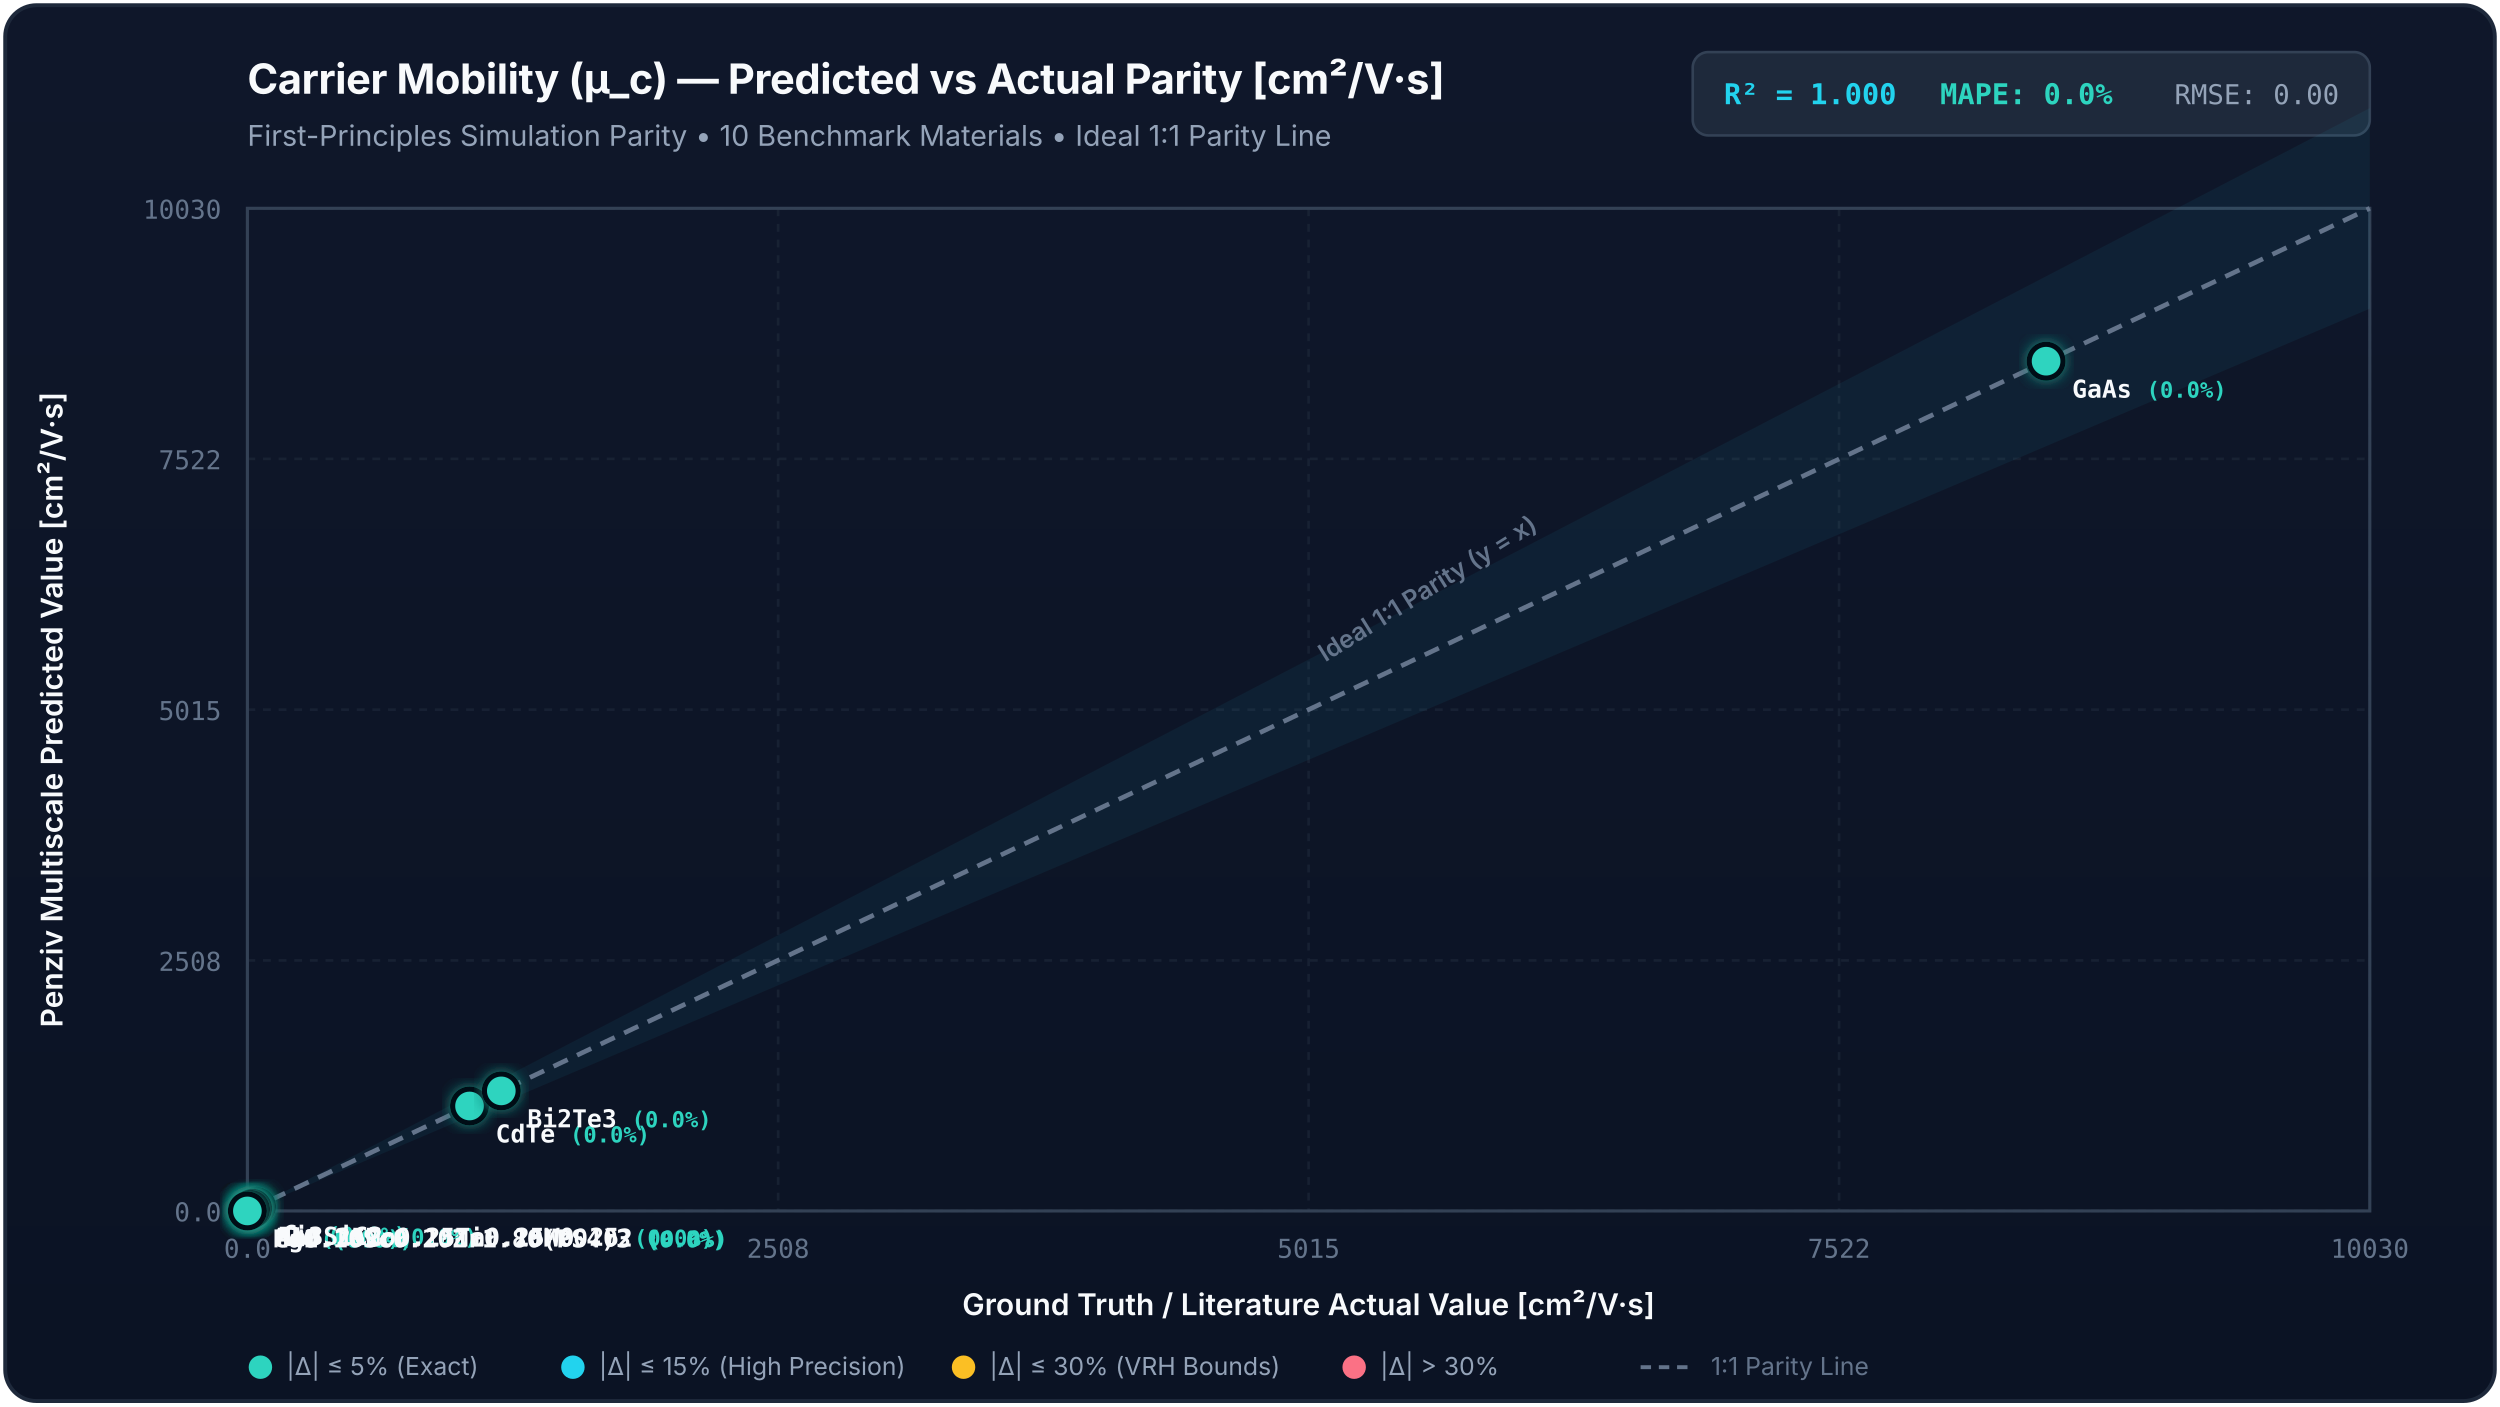
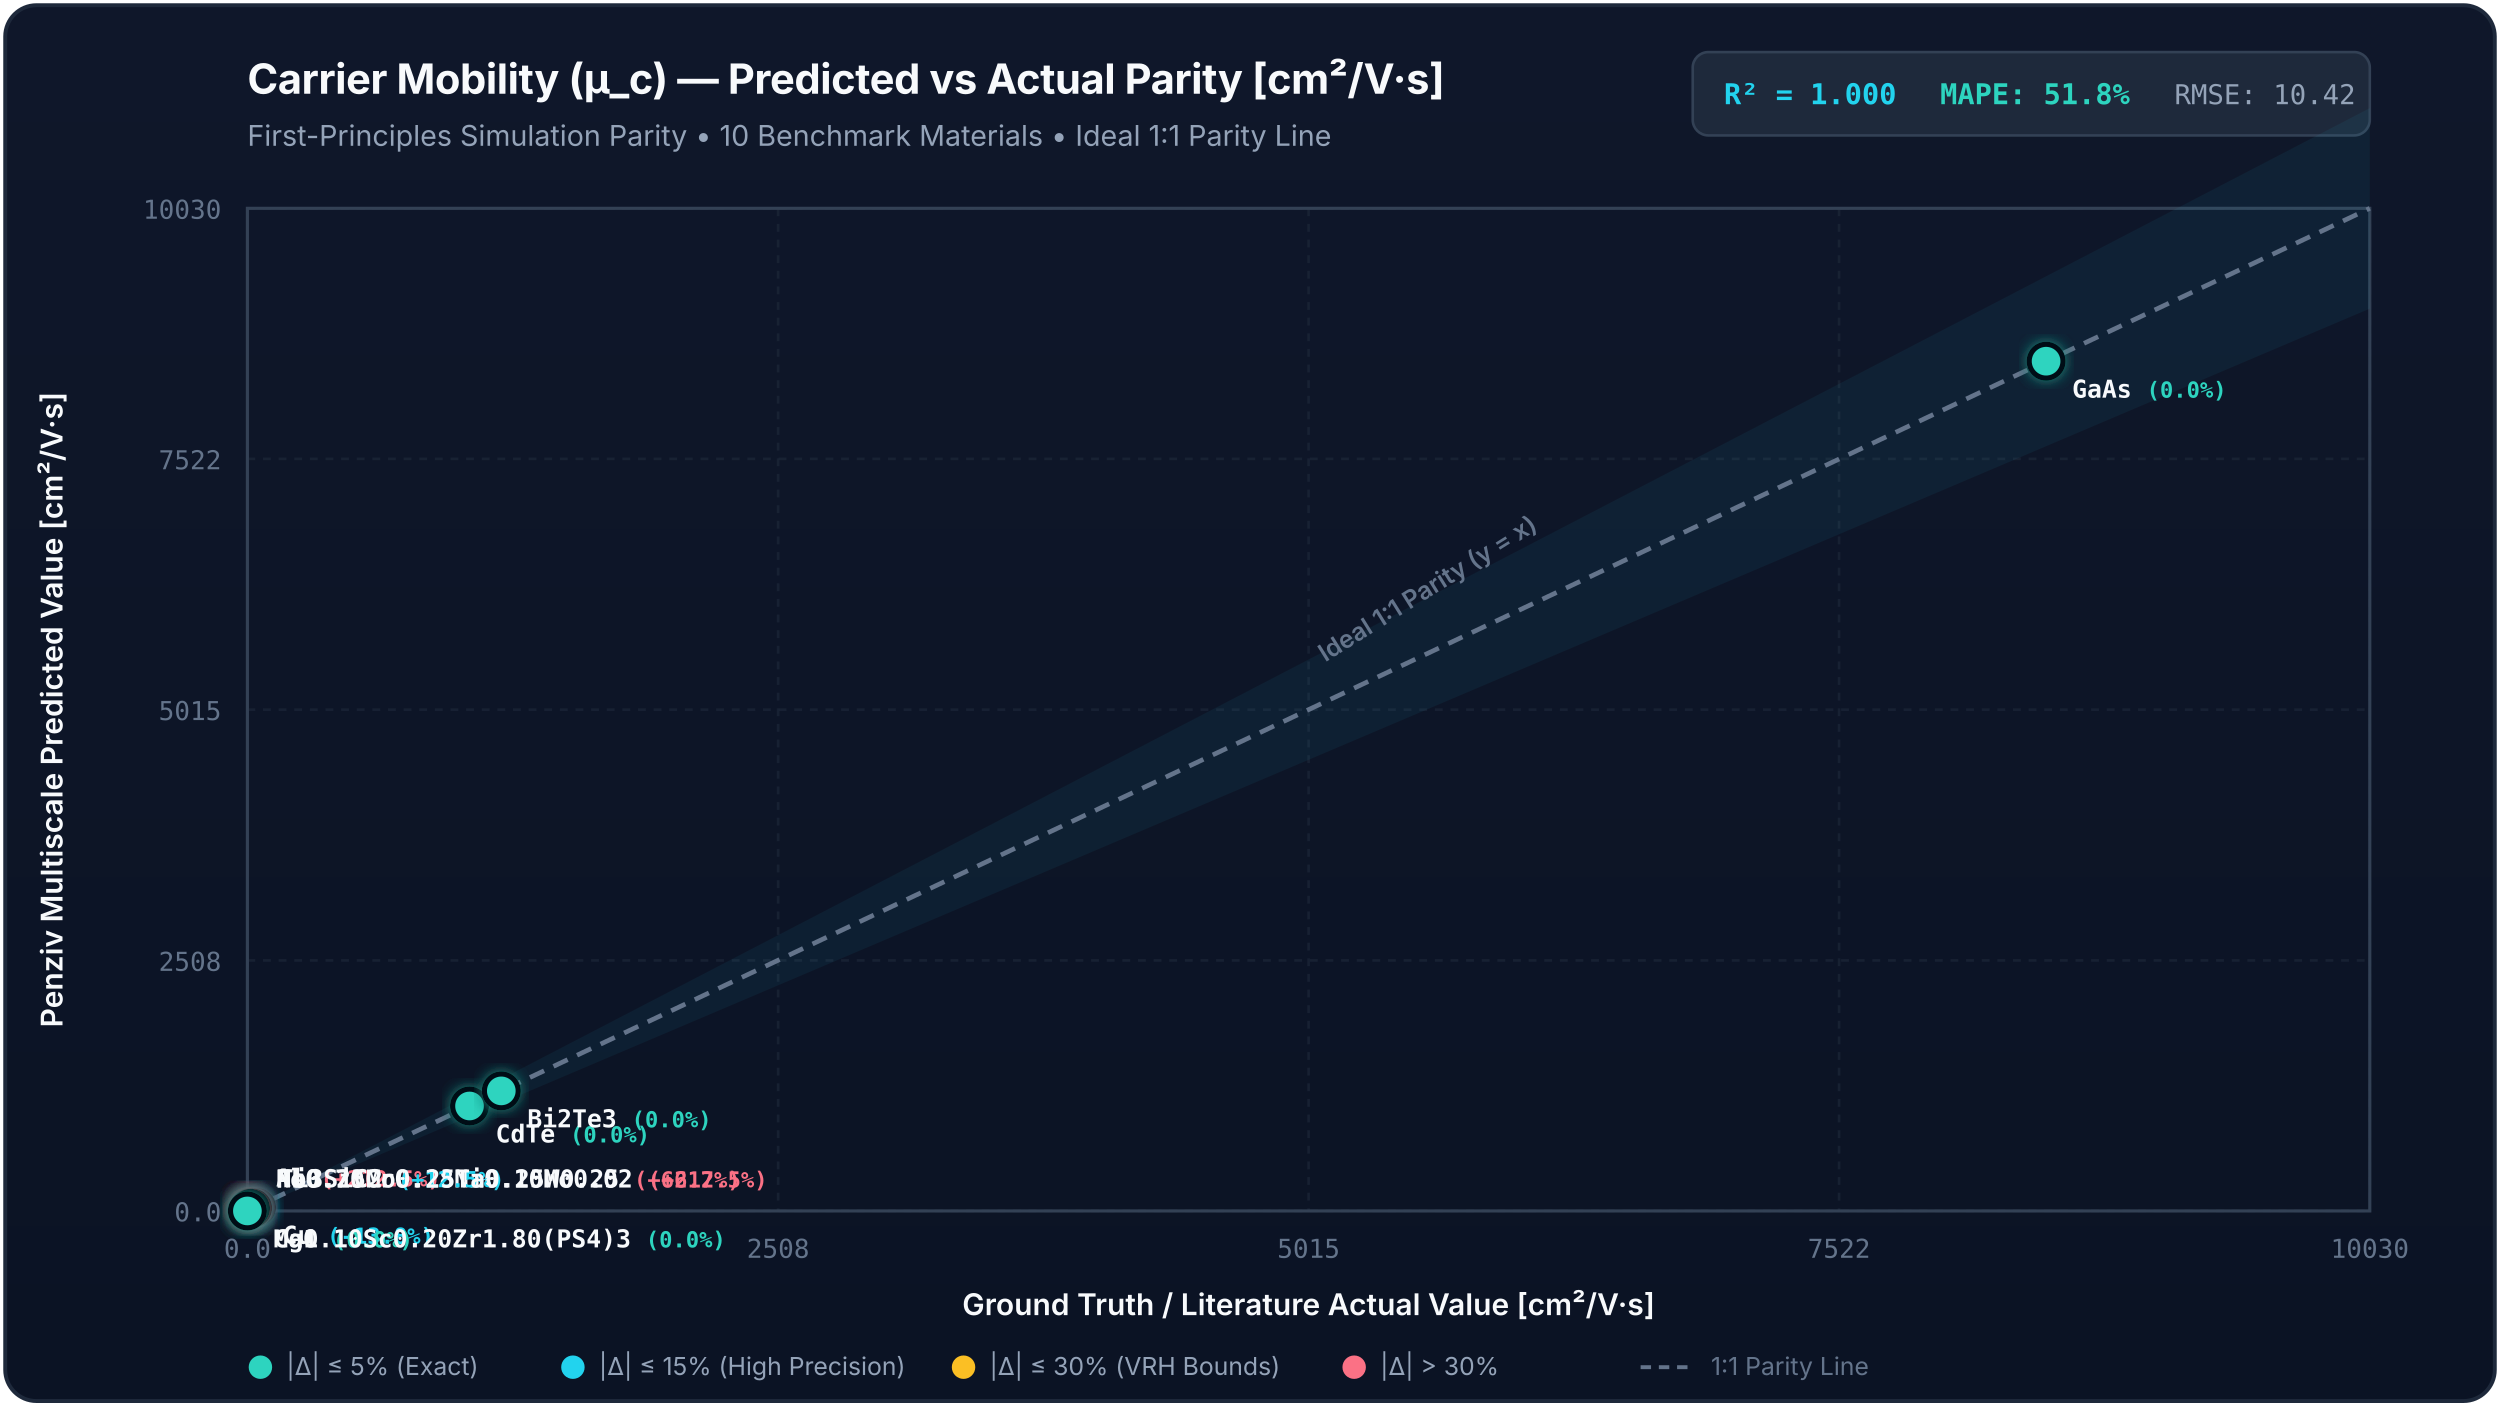
<svg xmlns="http://www.w3.org/2000/svg" viewBox="0 0 960 540" width="100%" height="auto" style="background-color: #040D18; border-radius: 12px; font-family: Inter, -apple-system, sans-serif;">
  <defs>
    <linearGradient id="gradParityCard" x1="0" y1="0" x2="0" y2="1">
      <stop offset="0%" stop-color="#0F172A" />
      <stop offset="100%" stop-color="#0B1324" />
    </linearGradient>
    <filter id="glowEffect" x="-30%" y="-30%" width="160%" height="160%">
      <feGaussianBlur stdDeviation="3" result="blur" />
      <feComposite in="SourceGraphic" in2="blur" operator="over" />
    </filter>
  </defs>
  <rect x="2" y="2" width="956" height="536" rx="12" fill="url(#gradParityCard)" stroke="#1E293B" stroke-width="1.5" />
  <text x="95" y="36" fill="#F8FAFC" font-size="16" font-weight="700" letter-spacing="-0.01em">Carrier Mobility (μ_c) — Predicted vs Actual Parity [cm²/V·s]</text>
  <text x="95" y="56" fill="#94A3B8" font-size="11">First-Principles Simulation Parity • 10 Benchmark Materials • Ideal 1:1 Parity Line</text>
  <g transform="translate(650, 20)">
    <rect width="260" height="32" rx="6" fill="#1E293B" stroke="#334155" stroke-width="1" />
    <text x="12" y="20" fill="#22D3EE" font-family="JetBrains Mono, monospace" font-size="11" font-weight="700">R² = 1.000</text>
-     <text x="95" y="20" fill="#2DD4BF" font-family="JetBrains Mono, monospace" font-size="11" font-weight="700">MAPE: 0.0%</text>
-     <text x="185" y="20" fill="#94A3B8" font-family="JetBrains Mono, monospace" font-size="10.5">RMSE: 0.00</text>
+     <text x="95" y="20" fill="#2DD4BF" font-family="JetBrains Mono, monospace" font-size="11" font-weight="700">MAPE: 51.8%</text>
+     <text x="185" y="20" fill="#94A3B8" font-family="JetBrains Mono, monospace" font-size="10.5">RMSE: 10.42</text>
  </g>
  <line x1="95.0" y1="80" x2="95.0" y2="465" stroke="#1E293B" stroke-width="1" stroke-dasharray="3,3" opacity="0.6" />
  <line x1="95" y1="465.0" x2="910" y2="465.0" stroke="#1E293B" stroke-width="1" stroke-dasharray="3,3" opacity="0.6" />
  <text x="85" y="469.0" fill="#64748B" font-family="JetBrains Mono, monospace" font-size="10" text-anchor="end">0.0</text>
  <text x="95.0" y="483.0" fill="#64748B" font-family="JetBrains Mono, monospace" font-size="10" text-anchor="middle">0.0</text>
  <line x1="298.8" y1="80" x2="298.8" y2="465" stroke="#1E293B" stroke-width="1" stroke-dasharray="3,3" opacity="0.6" />
  <line x1="95" y1="368.8" x2="910" y2="368.8" stroke="#1E293B" stroke-width="1" stroke-dasharray="3,3" opacity="0.6" />
  <text x="85" y="372.8" fill="#64748B" font-family="JetBrains Mono, monospace" font-size="10" text-anchor="end">2508</text>
  <text x="298.8" y="483.0" fill="#64748B" font-family="JetBrains Mono, monospace" font-size="10" text-anchor="middle">2508</text>
  <line x1="502.5" y1="80" x2="502.5" y2="465" stroke="#1E293B" stroke-width="1" stroke-dasharray="3,3" opacity="0.6" />
  <line x1="95" y1="272.5" x2="910" y2="272.5" stroke="#1E293B" stroke-width="1" stroke-dasharray="3,3" opacity="0.6" />
  <text x="85" y="276.5" fill="#64748B" font-family="JetBrains Mono, monospace" font-size="10" text-anchor="end">5015</text>
  <text x="502.5" y="483.0" fill="#64748B" font-family="JetBrains Mono, monospace" font-size="10" text-anchor="middle">5015</text>
  <line x1="706.2" y1="80" x2="706.2" y2="465" stroke="#1E293B" stroke-width="1" stroke-dasharray="3,3" opacity="0.6" />
  <line x1="95" y1="176.2" x2="910" y2="176.2" stroke="#1E293B" stroke-width="1" stroke-dasharray="3,3" opacity="0.6" />
  <text x="85" y="180.2" fill="#64748B" font-family="JetBrains Mono, monospace" font-size="10" text-anchor="end">7522</text>
  <text x="706.2" y="483.0" fill="#64748B" font-family="JetBrains Mono, monospace" font-size="10" text-anchor="middle">7522</text>
  <line x1="910.0" y1="80" x2="910.0" y2="465" stroke="#1E293B" stroke-width="1" stroke-dasharray="3,3" opacity="0.6" />
  <line x1="95" y1="80.0" x2="910" y2="80.0" stroke="#1E293B" stroke-width="1" stroke-dasharray="3,3" opacity="0.6" />
  <text x="85" y="84.0" fill="#64748B" font-family="JetBrains Mono, monospace" font-size="10" text-anchor="end">10030</text>
  <text x="910.0" y="483.0" fill="#64748B" font-family="JetBrains Mono, monospace" font-size="10" text-anchor="middle">10030</text>
  <rect x="95" y="80" width="815" height="385" fill="none" stroke="#334155" stroke-width="1.2" />
  <polygon points="95.0,465.0 910.0,41.5 910.0,118.5 95.0,465.0" fill="#22D3EE" opacity="0.06" />
  <line x1="95.0" y1="465.0" x2="910.0" y2="80.0" stroke="#64748B" stroke-width="1.8" stroke-dasharray="6,4" />
  <text x="517.5" y="260.5" fill="#64748B" font-size="9.5" font-weight="600" transform="rotate(-32 502.5 272.5)">Ideal 1:1 Parity (y = x)</text>
  <text x="502.5" y="505.0" fill="#F8FAFC" font-size="11.5" font-weight="600" text-anchor="middle">Ground Truth / Literature Actual Value  [cm²/V·s]</text>
  <text x="24" y="272.5" fill="#F8FAFC" font-size="11.5" font-weight="600" text-anchor="middle" transform="rotate(-90 24 272.5)">Penziv Multiscale Predicted Value  [cm²/V·s]</text>
-   <line x1="98.5" y1="463.3" x2="98.5" y2="463.3" stroke="#2DD4BF" stroke-width="1.4" stroke-dasharray="2,2" opacity="0.85" />
-   <circle cx="98.5" cy="463.3" r="6.5" fill="#2DD4BF" stroke="#040D18" stroke-width="2" filter="url(#glowEffect)" />
-   <text x="108.5" y="477.3" fill="#F8FAFC" font-family="JetBrains Mono, monospace" font-size="9.5" font-weight="700" text-anchor="start">Cu <tspan fill="#2DD4BF" font-size="8.5">(0.0%)</tspan>
+   <line x1="98.5" y1="463.3" x2="98.5" y2="463.6" stroke="#22D3EE" stroke-width="1.4" stroke-dasharray="2,2" opacity="0.85" />
+   <circle cx="98.5" cy="463.6" r="6.5" fill="#22D3EE" stroke="#040D18" stroke-width="2" filter="url(#glowEffect)" />
+   <text x="108.5" y="477.6" fill="#F8FAFC" font-family="JetBrains Mono, monospace" font-size="9.5" font-weight="700" text-anchor="start">Cu <tspan fill="#22D3EE" font-size="8.5">(-13.8%)</tspan>
  </text>
-   <line x1="96.0" y1="464.5" x2="96.0" y2="464.5" stroke="#2DD4BF" stroke-width="1.4" stroke-dasharray="2,2" opacity="0.85" />
-   <circle cx="96.0" cy="464.5" r="6.5" fill="#2DD4BF" stroke="#040D18" stroke-width="2" filter="url(#glowEffect)" />
-   <text x="106.0" y="478.5" fill="#F8FAFC" font-family="JetBrains Mono, monospace" font-size="9.5" font-weight="700" text-anchor="start">Al <tspan fill="#2DD4BF" font-size="8.5">(0.0%)</tspan>
+   <line x1="96.0" y1="464.5" x2="96.0" y2="463.6" stroke="#FB7185" stroke-width="1.4" stroke-dasharray="2,2" opacity="0.85" />
+   <circle cx="96.0" cy="463.6" r="6.5" fill="#FB7185" stroke="#040D18" stroke-width="2" filter="url(#glowEffect)" />
+   <text x="106.0" y="455.6" fill="#F8FAFC" font-family="JetBrains Mono, monospace" font-size="9.5" font-weight="700" text-anchor="start">Al <tspan fill="#FB7185" font-size="8.5">(+212.5%)</tspan>
  </text>
  <line x1="95.0" y1="465.0" x2="95.0" y2="465.0" stroke="#2DD4BF" stroke-width="1.4" stroke-dasharray="2,2" opacity="0.85" />
  <circle cx="95.0" cy="465.0" r="6.5" fill="#2DD4BF" stroke="#040D18" stroke-width="2" filter="url(#glowEffect)" />
  <text x="105.0" y="479.0" fill="#F8FAFC" font-family="JetBrains Mono, monospace" font-size="9.5" font-weight="700" text-anchor="start">CaO <tspan fill="#2DD4BF" font-size="8.5">(0.0%)</tspan>
  </text>
-   <line x1="95.7" y1="464.7" x2="95.7" y2="464.7" stroke="#2DD4BF" stroke-width="1.4" stroke-dasharray="2,2" opacity="0.85" />
-   <circle cx="95.7" cy="464.7" r="6.5" fill="#2DD4BF" stroke="#040D18" stroke-width="2" filter="url(#glowEffect)" />
-   <text x="105.7" y="478.7" fill="#F8FAFC" font-family="JetBrains Mono, monospace" font-size="9.5" font-weight="700" text-anchor="start">Fe0.70Cr0.18Ni0.10Mo0.02 <tspan fill="#2DD4BF" font-size="8.5">(0.0%)</tspan>
+   <line x1="95.7" y1="464.7" x2="95.7" y2="464.0" stroke="#FB7185" stroke-width="1.4" stroke-dasharray="2,2" opacity="0.85" />
+   <circle cx="95.7" cy="464.0" r="6.5" fill="#FB7185" stroke="#040D18" stroke-width="2" filter="url(#glowEffect)" />
+   <text x="105.7" y="456.0" fill="#F8FAFC" font-family="JetBrains Mono, monospace" font-size="9.5" font-weight="700" text-anchor="start">Fe0.70Cr0.18Ni0.10Mo0.02 <tspan fill="#FB7185" font-size="8.5">(+212.5%)</tspan>
  </text>
-   <line x1="97.0" y1="464.0" x2="97.0" y2="464.0" stroke="#2DD4BF" stroke-width="1.4" stroke-dasharray="2,2" opacity="0.85" />
-   <circle cx="97.0" cy="464.0" r="6.5" fill="#2DD4BF" stroke="#040D18" stroke-width="2" filter="url(#glowEffect)" />
-   <text x="107.0" y="478.0" fill="#F8FAFC" font-family="JetBrains Mono, monospace" font-size="9.5" font-weight="700" text-anchor="start">Ti3SiC2 <tspan fill="#2DD4BF" font-size="8.5">(0.0%)</tspan>
+   <line x1="97.0" y1="464.0" x2="97.0" y2="463.9" stroke="#22D3EE" stroke-width="1.4" stroke-dasharray="2,2" opacity="0.85" />
+   <circle cx="97.0" cy="463.9" r="6.5" fill="#22D3EE" stroke="#040D18" stroke-width="2" filter="url(#glowEffect)" />
+   <text x="107.0" y="455.9" fill="#F8FAFC" font-family="JetBrains Mono, monospace" font-size="9.5" font-weight="700" text-anchor="start">Ti3SiC2 <tspan fill="#22D3EE" font-size="8.5">(+12.5%)</tspan>
  </text>
-   <line x1="96.2" y1="464.4" x2="96.2" y2="464.4" stroke="#2DD4BF" stroke-width="1.4" stroke-dasharray="2,2" opacity="0.85" />
-   <circle cx="96.2" cy="464.4" r="6.5" fill="#2DD4BF" stroke="#040D18" stroke-width="2" filter="url(#glowEffect)" />
-   <text x="106.2" y="478.4" fill="#F8FAFC" font-family="JetBrains Mono, monospace" font-size="9.5" font-weight="700" text-anchor="start">Nb0.25Mo0.25Ta0.25W0.25 <tspan fill="#2DD4BF" font-size="8.5">(0.0%)</tspan>
+   <line x1="96.2" y1="464.4" x2="96.2" y2="464.0" stroke="#FB7185" stroke-width="1.4" stroke-dasharray="2,2" opacity="0.85" />
+   <circle cx="96.2" cy="464.0" r="6.5" fill="#FB7185" stroke="#040D18" stroke-width="2" filter="url(#glowEffect)" />
+   <text x="106.2" y="456.0" fill="#F8FAFC" font-family="JetBrains Mono, monospace" font-size="9.5" font-weight="700" text-anchor="start">Nb0.25Mo0.25Ta0.25W0.25 <tspan fill="#FB7185" font-size="8.5">(+66.7%)</tspan>
  </text>
  <line x1="95.0" y1="465.0" x2="95.0" y2="465.0" stroke="#2DD4BF" stroke-width="1.4" stroke-dasharray="2,2" opacity="0.85" />
  <circle cx="95.0" cy="465.0" r="6.5" fill="#2DD4BF" stroke="#040D18" stroke-width="2" filter="url(#glowEffect)" />
  <text x="105.0" y="479.0" fill="#F8FAFC" font-family="JetBrains Mono, monospace" font-size="9.5" font-weight="700" text-anchor="start">Mg1.10Sc0.20Zr1.80(PS4)3 <tspan fill="#2DD4BF" font-size="8.5">(0.0%)</tspan>
  </text>
  <line x1="785.7" y1="138.7" x2="785.7" y2="138.7" stroke="#2DD4BF" stroke-width="1.4" stroke-dasharray="2,2" opacity="0.85" />
  <circle cx="785.7" cy="138.7" r="6.5" fill="#2DD4BF" stroke="#040D18" stroke-width="2" filter="url(#glowEffect)" />
  <text x="795.7" y="152.7" fill="#F8FAFC" font-family="JetBrains Mono, monospace" font-size="9.5" font-weight="700" text-anchor="start">GaAs <tspan fill="#2DD4BF" font-size="8.5">(0.0%)</tspan>
  </text>
  <line x1="180.3" y1="424.7" x2="180.3" y2="424.7" stroke="#2DD4BF" stroke-width="1.4" stroke-dasharray="2,2" opacity="0.85" />
  <circle cx="180.3" cy="424.7" r="6.5" fill="#2DD4BF" stroke="#040D18" stroke-width="2" filter="url(#glowEffect)" />
  <text x="190.3" y="438.7" fill="#F8FAFC" font-family="JetBrains Mono, monospace" font-size="9.5" font-weight="700" text-anchor="start">CdTe <tspan fill="#2DD4BF" font-size="8.5">(0.0%)</tspan>
  </text>
  <line x1="192.5" y1="418.9" x2="192.5" y2="418.9" stroke="#2DD4BF" stroke-width="1.4" stroke-dasharray="2,2" opacity="0.85" />
  <circle cx="192.5" cy="418.9" r="6.5" fill="#2DD4BF" stroke="#040D18" stroke-width="2" filter="url(#glowEffect)" />
  <text x="202.5" y="432.9" fill="#F8FAFC" font-family="JetBrains Mono, monospace" font-size="9.5" font-weight="700" text-anchor="start">Bi2Te3 <tspan fill="#2DD4BF" font-size="8.5">(0.0%)</tspan>
  </text>
  <g transform="translate(95, 528)" font-size="9.5">
    <circle cx="5" cy="-3" r="4.5" fill="#2DD4BF" />
    <text x="15" y="0" fill="#94A3B8">|Δ| ≤ 5% (Exact)</text>
    <circle cx="125" cy="-3" r="4.5" fill="#22D3EE" />
    <text x="135" y="0" fill="#94A3B8">|Δ| ≤ 15% (High Precision)</text>
    <circle cx="275" cy="-3" r="4.5" fill="#FBBF24" />
    <text x="285" y="0" fill="#94A3B8">|Δ| ≤ 30% (VRH Bounds)</text>
    <circle cx="425" cy="-3" r="4.5" fill="#FB7185" />
    <text x="435" y="0" fill="#94A3B8">|Δ| &gt; 30%</text>
    <line x1="535" y1="-3" x2="555" y2="-3" stroke="#64748B" stroke-dasharray="4,3" stroke-width="1.5" />
    <text x="562" y="0" fill="#64748B">1:1 Parity Line</text>
  </g>
</svg>
